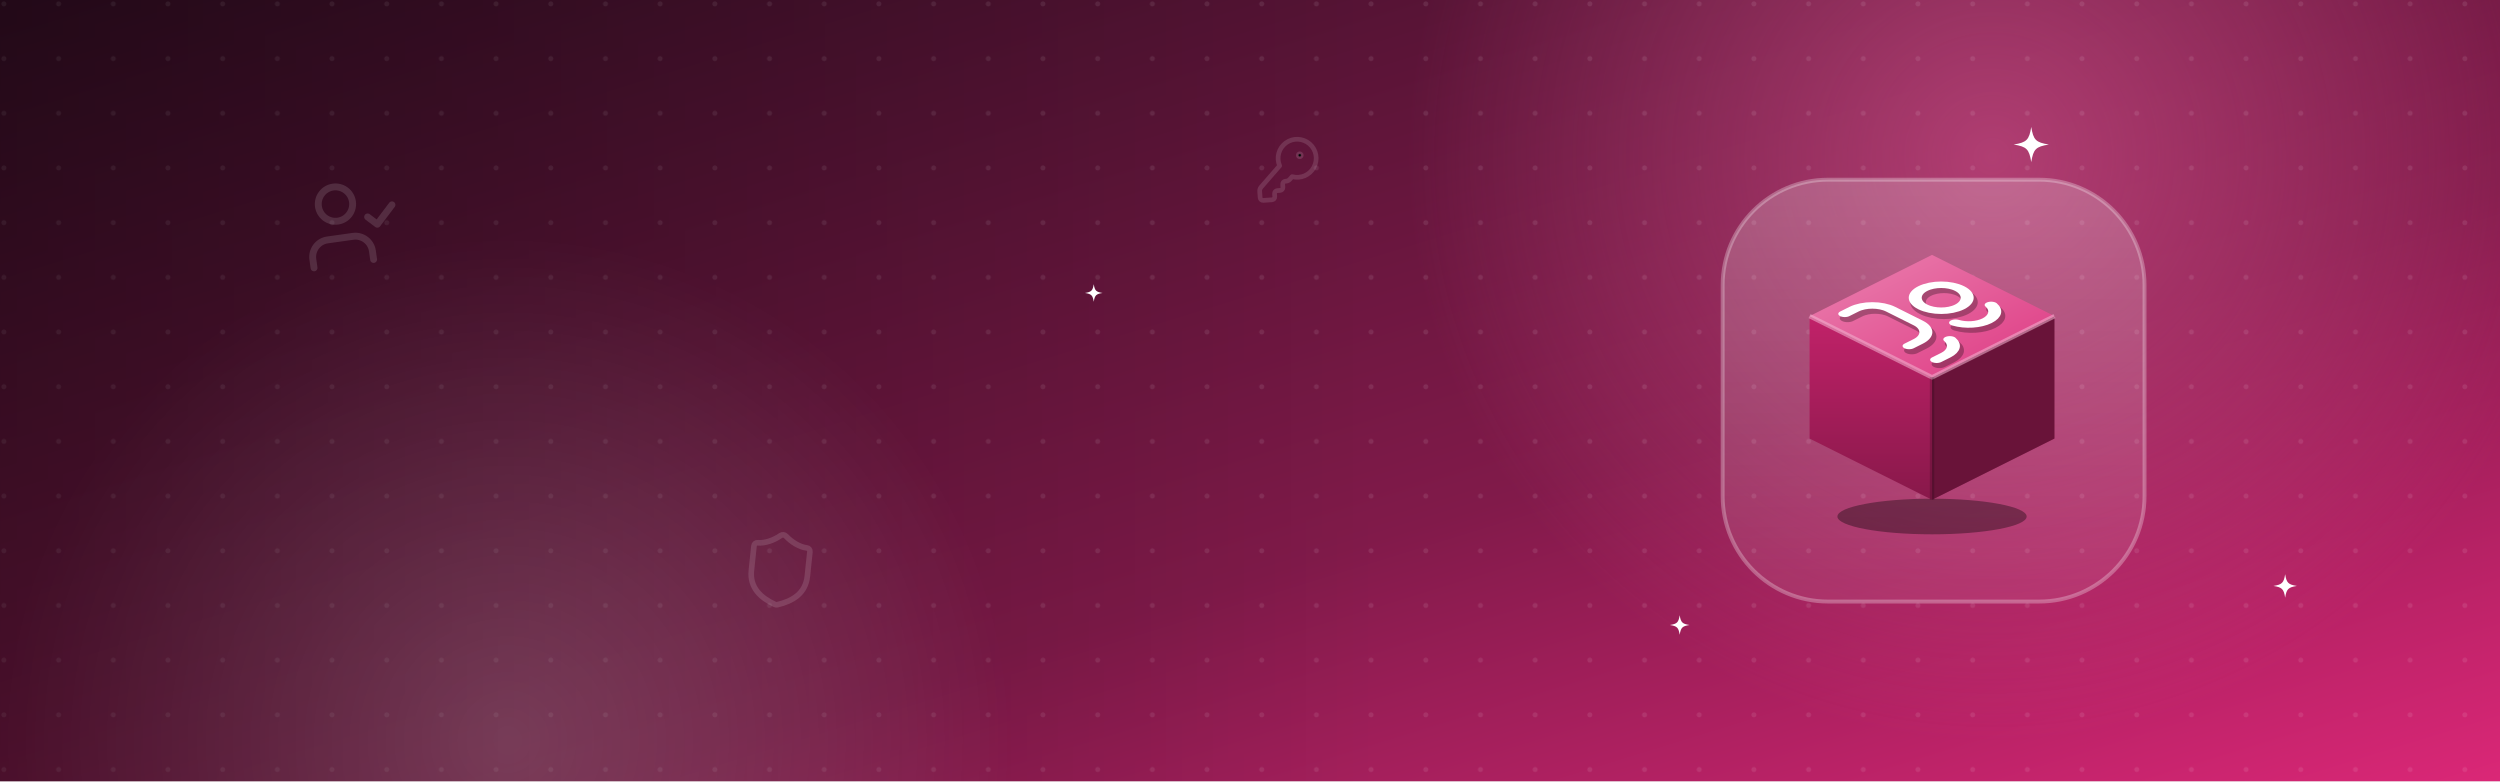
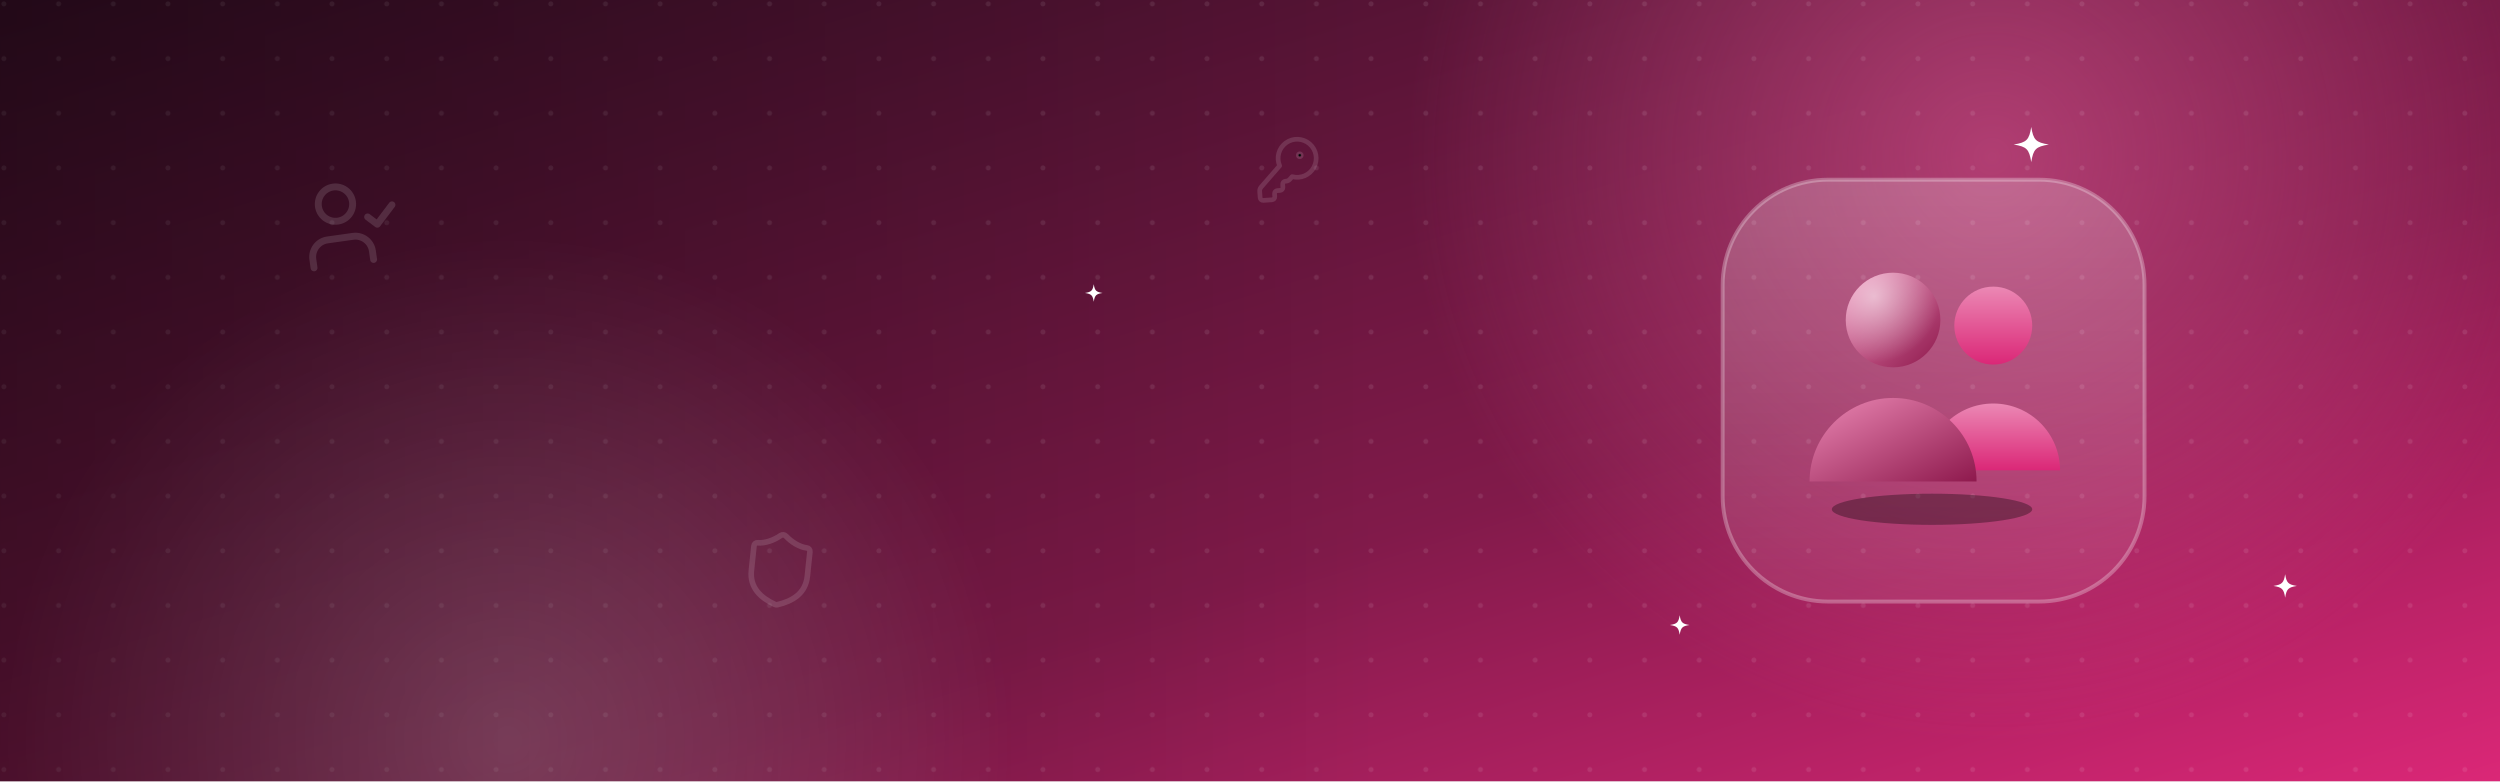
<svg xmlns="http://www.w3.org/2000/svg" viewBox="0 0 1280 400" role="img" aria-hidden="true">
  <defs>
    <linearGradient id="bg" x1="0" y1="0" x2="1" y2="1">
      <stop offset="0" stop-color="#340e24" />
      <stop offset=".62" stop-color="#811a4a" />
      <stop offset="1" stop-color="#db2777" />
    </linearGradient>
    <radialGradient id="o1">
      <stop offset="0" stop-color="#e45d99" stop-opacity=".55" />
      <stop offset="1" stop-color="#e45d99" stop-opacity="0" />
    </radialGradient>
    <radialGradient id="o2">
      <stop offset="0" stop-color="#ffffff" stop-opacity=".22" />
      <stop offset="1" stop-color="#ffffff" stop-opacity="0" />
    </radialGradient>
    <pattern id="dots" width="28" height="28" patternUnits="userSpaceOnUse">
      <circle cx="2" cy="2" r="1.3" fill="#ffffff" fill-opacity=".09" />
    </pattern>
    <linearGradient id="glass" x1="0" y1="0" x2="0" y2="1">
      <stop offset="0" stop-color="#ffffff" stop-opacity=".22" />
      <stop offset="1" stop-color="#ffffff" stop-opacity=".06" />
    </linearGradient>
    <linearGradient id="fade" x1="0" y1="0" x2="1" y2="0">
      <stop offset="0" stop-color="#000" stop-opacity=".35" />
      <stop offset=".55" stop-color="#000" stop-opacity="0" />
    </linearGradient>
-     <linearGradient id="bbt" x1="0" y1="0" x2="1" y2="1">
-       <stop offset="0" stop-color="#ea82b0" />
-       <stop offset="1" stop-color="#de3882" />
+     <linearGradient id="bbm" x1="0" y1="0" x2="1" y2="1">
+       <stop offset="0" stop-color="#eb88b4" />
+       <stop offset="1" stop-color="#8e194d" />
    </linearGradient>
-     <linearGradient id="bbl" x1="0" y1="0" x2="0" y2="1">
-       <stop offset="0" stop-color="#c12269" />
-       <stop offset="1" stop-color="#88184a" />
+     <linearGradient id="bbv" x1="0" y1="0" x2="0" y2="1">
+       <stop offset="0" stop-color="#eb88b4" />
+       <stop offset="1" stop-color="#db2777" />
    </linearGradient>
-     <linearGradient id="bbsh" x1="0" y1="0" x2="1" y2="0">
+     <linearGradient id="bbw" x1="0" y1="0" x2="0" y2="1">
+       <stop offset="0" stop-color="#ffffff" />
+       <stop offset="1" stop-color="#dfe5ee" />
+     </linearGradient>
+     <linearGradient id="bbg" x1="0" y1="0" x2="0" y2="1">
+       <stop offset="0" stop-color="#ffe08a" />
+       <stop offset="1" stop-color="#f2a62b" />
+     </linearGradient>
+     <radialGradient id="bbh" cx=".3" cy=".25" r=".7">
+       <stop offset="0" stop-color="#fff" stop-opacity=".55" />
+       <stop offset="1" stop-color="#fff" stop-opacity="0" />
+     </radialGradient>
+     <linearGradient id="bbs" x1="0" y1="0" x2="1" y2="0">
      <stop offset="0" stop-color="#fff" stop-opacity="0" />
-       <stop offset=".5" stop-color="#fff" stop-opacity=".55" />
+       <stop offset=".5" stop-color="#fff" stop-opacity=".6" />
      <stop offset="1" stop-color="#fff" stop-opacity="0" />
    </linearGradient>
-     <clipPath id="bbc">
-       <path d="M32 10 L54 21 L32 32 L10 21 Z" />
-     </clipPath>
  </defs>
  <style>.b1,.b2,.f,.s,.k{transform-box:fill-box;transform-origin:50% 50%}
@keyframes b1{to{transform:translate(-90px,40px) scale(1.15)}}@keyframes b2{to{transform:translate(70px,-30px) scale(.9)}}
@keyframes f{0%,100%{transform:translateY(0)}50%{transform:translateY(-10px)}}
@keyframes s{0%,100%{opacity:.25;transform:scale(.5) rotate(0)}50%{opacity:.95;transform:scale(1) rotate(45deg)}}
@keyframes k{0%,100%{transform:translateY(0)}50%{transform:translateY(-6px)}}
.b1{animation:b1 16s ease-in-out infinite alternate}.b2{animation:b2 19s ease-in-out infinite alternate}
.f{animation:f 9s ease-in-out infinite}.f1{animation-duration:11s;animation-delay:-3s}.f2{animation-duration:13s;animation-delay:-6s}
.s{animation:s 3.4s ease-in-out infinite}.k{animation:k 6s ease-in-out infinite}
- @media (prefers-reduced-motion:reduce){.b1,.b2,.f,.s,.k{animation:none!important}}.bbbob,.bbshadow{transform-box:fill-box;transform-origin:50% 50%}@keyframes bbb{0%,100%{transform:translateY(0)}50%{transform:translateY(-2.2px)}}@keyframes bbsd{0%,100%{transform:scaleX(1);opacity:.35}50%{transform:scaleX(.86);opacity:.22}}@keyframes bbs{0%,55%{transform:translateX(0)}100%{transform:translateX(78px)}}@keyframes bbg{0%,100%{opacity:.9}50%{opacity:1}}.bbbob{animation:bbb 4.2s ease-in-out infinite}.bbshadow{animation:bbsd 4.2s ease-in-out infinite}.bbshine{animation:bbs 5.5s ease-in-out infinite}.bbglow{animation:bbg 4.2s ease-in-out infinite}</style>
+ @media (prefers-reduced-motion:reduce){.b1,.b2,.f,.s,.k{animation:none!important}}.bbfl,.bbpu,.bbbl,.bbsp,.bbwg,.bbri,.bbsd,.bbpop{transform-box:fill-box;transform-origin:50% 50%}.bbgr{transform-box:fill-box;transform-origin:50% 100%}@keyframes bbfl{0%,100%{transform:translateY(0)}50%{transform:translateY(-2px)}}.bbfl{animation:bbfl 4.2s ease-in-out infinite}@keyframes bbsd{0%,100%{transform:scaleX(1);opacity:.32}50%{transform:scaleX(.85);opacity:.2}}.bbsd{animation:bbsd 4.2s ease-in-out infinite}@keyframes bbpu{0%,100%{opacity:.55}50%{opacity:1}}.bbpu{animation:bbpu 2.4s ease-in-out infinite}@keyframes bbbl{0%,44%,56%,100%{opacity:1}50%{opacity:.15}}.bbbl{animation:bbbl 3s steps(1,end) infinite}@keyframes bbsp{to{transform:rotate(360deg)}}.bbsp{animation:bbsp 14s linear infinite}@keyframes bbwg{0%,100%{transform:rotate(-6deg)}50%{transform:rotate(6deg)}}.bbwg{animation:bbwg 3.4s ease-in-out infinite}@keyframes bbri{0%{transform:translateY(2px);opacity:.7}100%{transform:translateY(-3.5px);opacity:1}}.bbri{animation:bbri 1.6s ease-in-out infinite alternate}@keyframes bbgr{0%,100%{transform:scaleY(.55)}50%{transform:scaleY(1)}}.bbgr{animation:bbgr 2.8s ease-in-out infinite}@keyframes bbpop{0%,100%{transform:scale(.9)}50%{transform:scale(1.08)}}.bbpop{animation:bbpop 2.6s ease-in-out infinite}@keyframes bbsh{0%,60%{transform:translateX(-30px)}100%{transform:translateX(70px)}}.bbsh{animation:bbsh 5s ease-in-out infinite}@keyframes bbdash{to{stroke-dashoffset:-40}}.bbdash{animation:bbdash 2.4s linear infinite}@keyframes bbsw{0%,100%{transform:rotate(-50deg)}50%{transform:rotate(35deg)}}</style>
  <rect width="1280" height="400" fill="url(#bg)" />
  <circle class="b1" cx="1020" cy="80" r="300" fill="url(#o1)" />
  <circle class="b2" cx="260" cy="380" r="260" fill="url(#o2)" />
  <rect width="1280" height="400" fill="url(#dots)" />
  <rect width="1280" height="400" fill="url(#fade)" />
  <g transform="translate(150 92) rotate(-8) scale(2.2)">
    <g class="f f0" fill="none" stroke="#ffffff" stroke-opacity=".13" stroke-width="1.6" stroke-linecap="round" stroke-linejoin="round">
      <path d="m16 11 2 2 4-4" />
      <path d="M16 21v-2a4 4 0 0 0-4-4H6a4 4 0 0 0-4 4v2" />
      <circle cx="9" cy="7" r="4" />
    </g>
  </g>
  <g transform="translate(380 268) rotate(6) scale(1.8)">
    <g class="f f1" fill="none" stroke="#ffffff" stroke-opacity=".13" stroke-width="1.6" stroke-linecap="round" stroke-linejoin="round">
      <path d="M20 13c0 5-3.5 7.5-7.66 8.95a1 1 0 0 1-.67-.01C7.5 20.5 4 18 4 13V6a1 1 0 0 1 1-1c2 0 4.5-1.2 6.24-2.72a1.17 1.17 0 0 1 1.52 0C14.51 3.81 17 5 19 5a1 1 0 0 1 1 1z" />
    </g>
  </g>
  <g transform="translate(640 70) rotate(-4) scale(1.5)">
    <g class="f f2" fill="none" stroke="#ffffff" stroke-opacity=".13" stroke-width="1.6" stroke-linecap="round" stroke-linejoin="round">
      <path d="M2.586 17.414A2 2 0 0 0 2 18.828V21a1 1 0 0 0 1 1h3a1 1 0 0 0 1-1v-1a1 1 0 0 1 1-1h1a1 1 0 0 0 1-1v-1a1 1 0 0 1 1-1h.172a2 2 0 0 0 1.414-.586l.814-.814a6.5 6.5 0 1 0-4-4z" />
      <circle cx="16.5" cy="7.5" r=".5" fill="currentColor" />
    </g>
  </g>
  <g class="k">
    <rect x="882" y="92" width="216" height="216" rx="54" fill="url(#glass)" stroke="#ffffff" stroke-opacity=".28" stroke-width="2" />
-     <g transform="translate(898 102) scale(2.85)">
-       <g class="bbbob">
-         <ellipse cx="32" cy="57" rx="17" ry="3.2" fill="#000" opacity=".35" class="bbshadow" />
-         <path d="M10 21 L32 32 V54 L10 43 Z" fill="url(#bbl)" />
-         <path d="M54 21 L32 32 V54 L54 43 Z" fill="#691339" />
-         <path d="M32 10 L54 21 L32 32 L10 21 Z" fill="url(#bbt)" />
-         <path d="M10 21 L32 32 L54 21" fill="none" stroke="#f2b3cf" stroke-opacity=".55" stroke-width=".8" stroke-linejoin="round" />
-         <path d="M32 32 V54" stroke="#000" stroke-opacity=".18" stroke-width=".8" />
-         <g clip-path="url(#bbc)">
-           <rect class="bbshine" x="-14" y="6" width="14" height="30" fill="url(#bbsh)" transform="skewX(-25)" />
+     <g transform="translate(898 104) scale(2.85)">
+       <ellipse class="bbsd" cx="32" cy="55" rx="18" ry="2.8" fill="#000" opacity=".32" />
+       <g class="bbfl">
+         <g class="bbri" style="animation-duration:4.4s">
+           <circle cx="43" cy="22" r="7" fill="url(#bbv)" />
+           <path d="M31 48a12 12 0 0 1 24 0z" fill="url(#bbv)" />
        </g>
-         <g transform="translate(.5 .8)">
-           <g transform="matrix(0.825 0.4125 -0.825 0.4125 32 11.100)" fill="none" stroke="#000" stroke-opacity=".28" stroke-width="2.4" stroke-linecap="round" stroke-linejoin="round">
-             <path d="M16 21v-2a4 4 0 0 0-4-4H6a4 4 0 0 0-4 4v2" />
-             <path d="M16 3.128a4 4 0 0 1 0 7.744" />
-             <path d="M22 21v-2a4 4 0 0 0-3-3.87" />
-             <circle cx="9" cy="7" r="4" />
-           </g>
-         </g>
-         <g class="bbglow" transform="matrix(0.825 0.4125 -0.825 0.4125 32 11.100)" fill="none" stroke="#fff" stroke-width="2" stroke-linecap="round" stroke-linejoin="round">
-           <path d="M16 21v-2a4 4 0 0 0-4-4H6a4 4 0 0 0-4 4v2" />
-           <path d="M16 3.128a4 4 0 0 1 0 7.744" />
-           <path d="M22 21v-2a4 4 0 0 0-3-3.87" />
-           <circle cx="9" cy="7" r="4" />
-         </g>
+         <circle cx="25" cy="21" r="8.5" fill="url(#bbm)" />
+         <path d="M10 50a15 15 0 0 1 30 0z" fill="url(#bbm)" />
+         <circle cx="25" cy="21" r="8.5" fill="url(#bbh)" />
      </g>
    </g>
  </g>
  <g transform="translate(1040 74) scale(0.9)">
    <path class="s" style="animation-delay:0s" d="M0 -10 C1.2 -2.6 2.6 -1.2 10 0 C2.6 1.2 1.2 2.6 0 10 C-1.2 2.6 -2.6 1.2 -10 0 C-2.6 -1.2 -1.2 -2.6 0 -10Z" fill="#ffffff" />
  </g>
  <g transform="translate(1170 300) scale(0.6)">
    <path class="s" style="animation-delay:1.1s" d="M0 -10 C1.2 -2.6 2.6 -1.2 10 0 C2.6 1.2 1.2 2.6 0 10 C-1.2 2.6 -2.6 1.2 -10 0 C-2.6 -1.2 -1.2 -2.6 0 -10Z" fill="#ffffff" />
  </g>
  <g transform="translate(860 320) scale(0.5)">
    <path class="s" style="animation-delay:2.2s" d="M0 -10 C1.2 -2.6 2.6 -1.2 10 0 C2.6 1.2 1.2 2.6 0 10 C-1.2 2.6 -2.6 1.2 -10 0 C-2.6 -1.2 -1.2 -2.6 0 -10Z" fill="#ffffff" />
  </g>
  <g transform="translate(560 150) scale(0.45)">
    <path class="s" style="animation-delay:0.6s" d="M0 -10 C1.2 -2.6 2.6 -1.2 10 0 C2.6 1.2 1.2 2.6 0 10 C-1.2 2.6 -2.6 1.2 -10 0 C-2.6 -1.2 -1.2 -2.6 0 -10Z" fill="#ffffff" />
  </g>
</svg>
